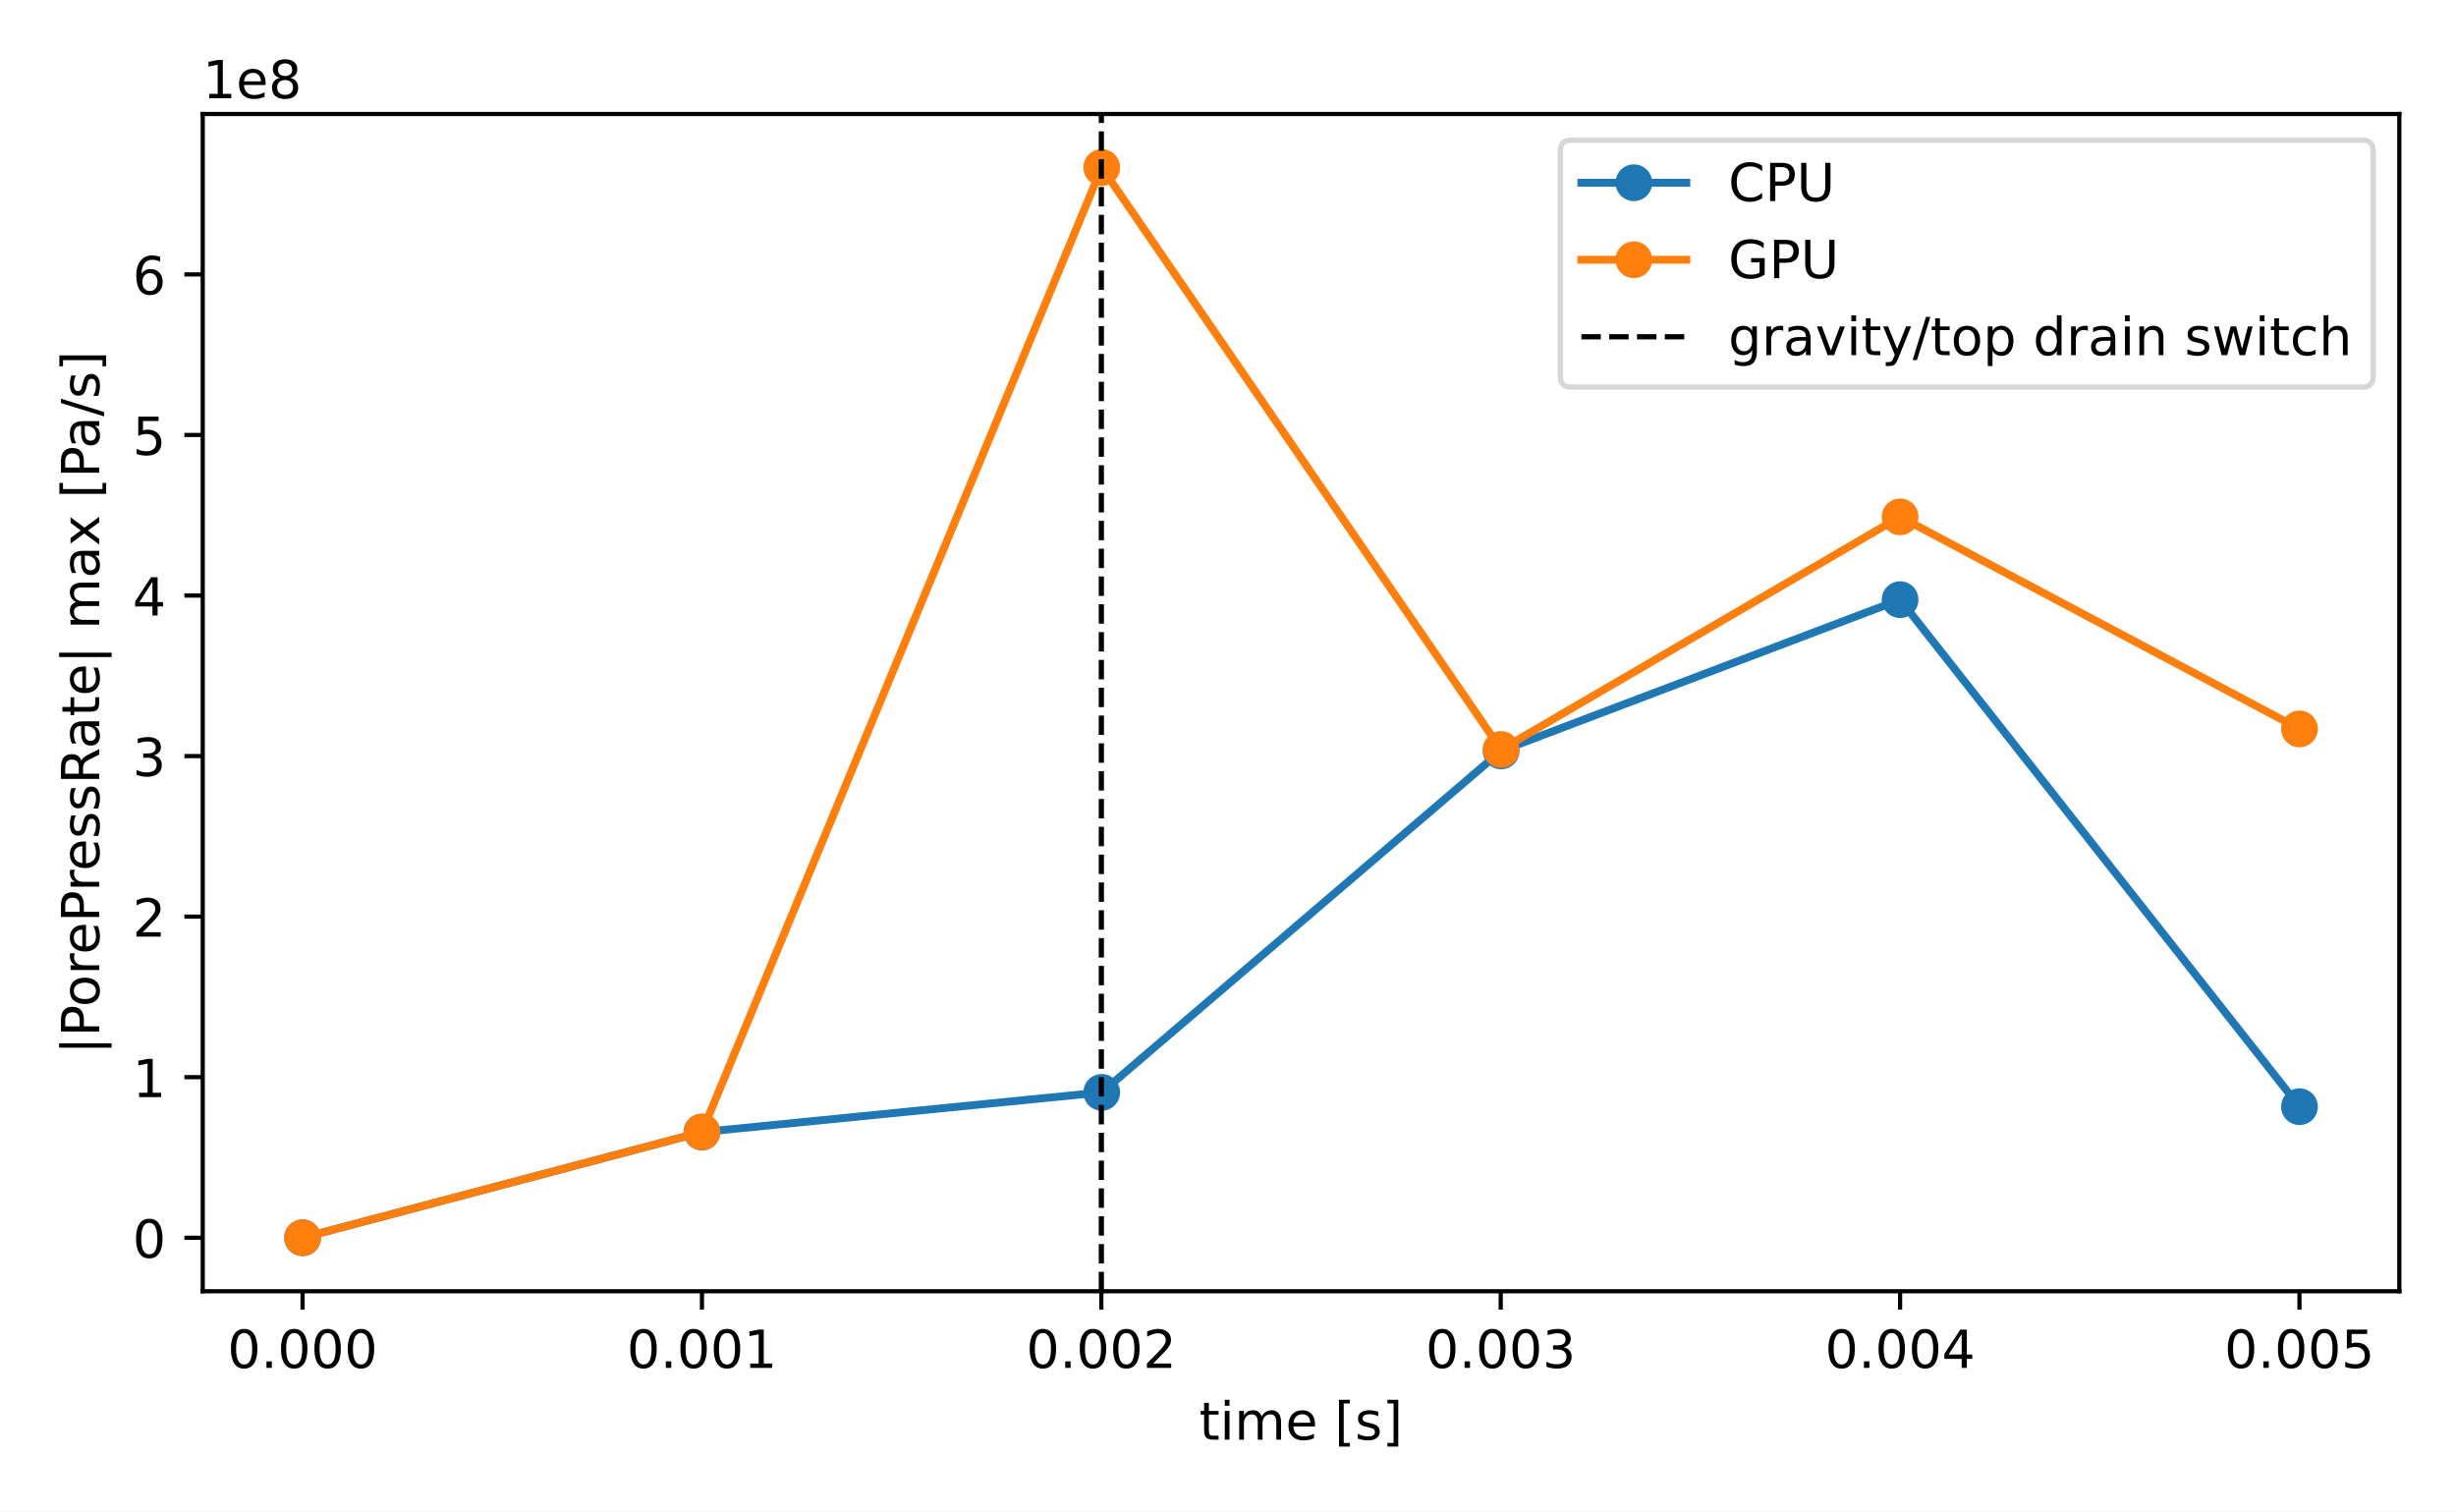
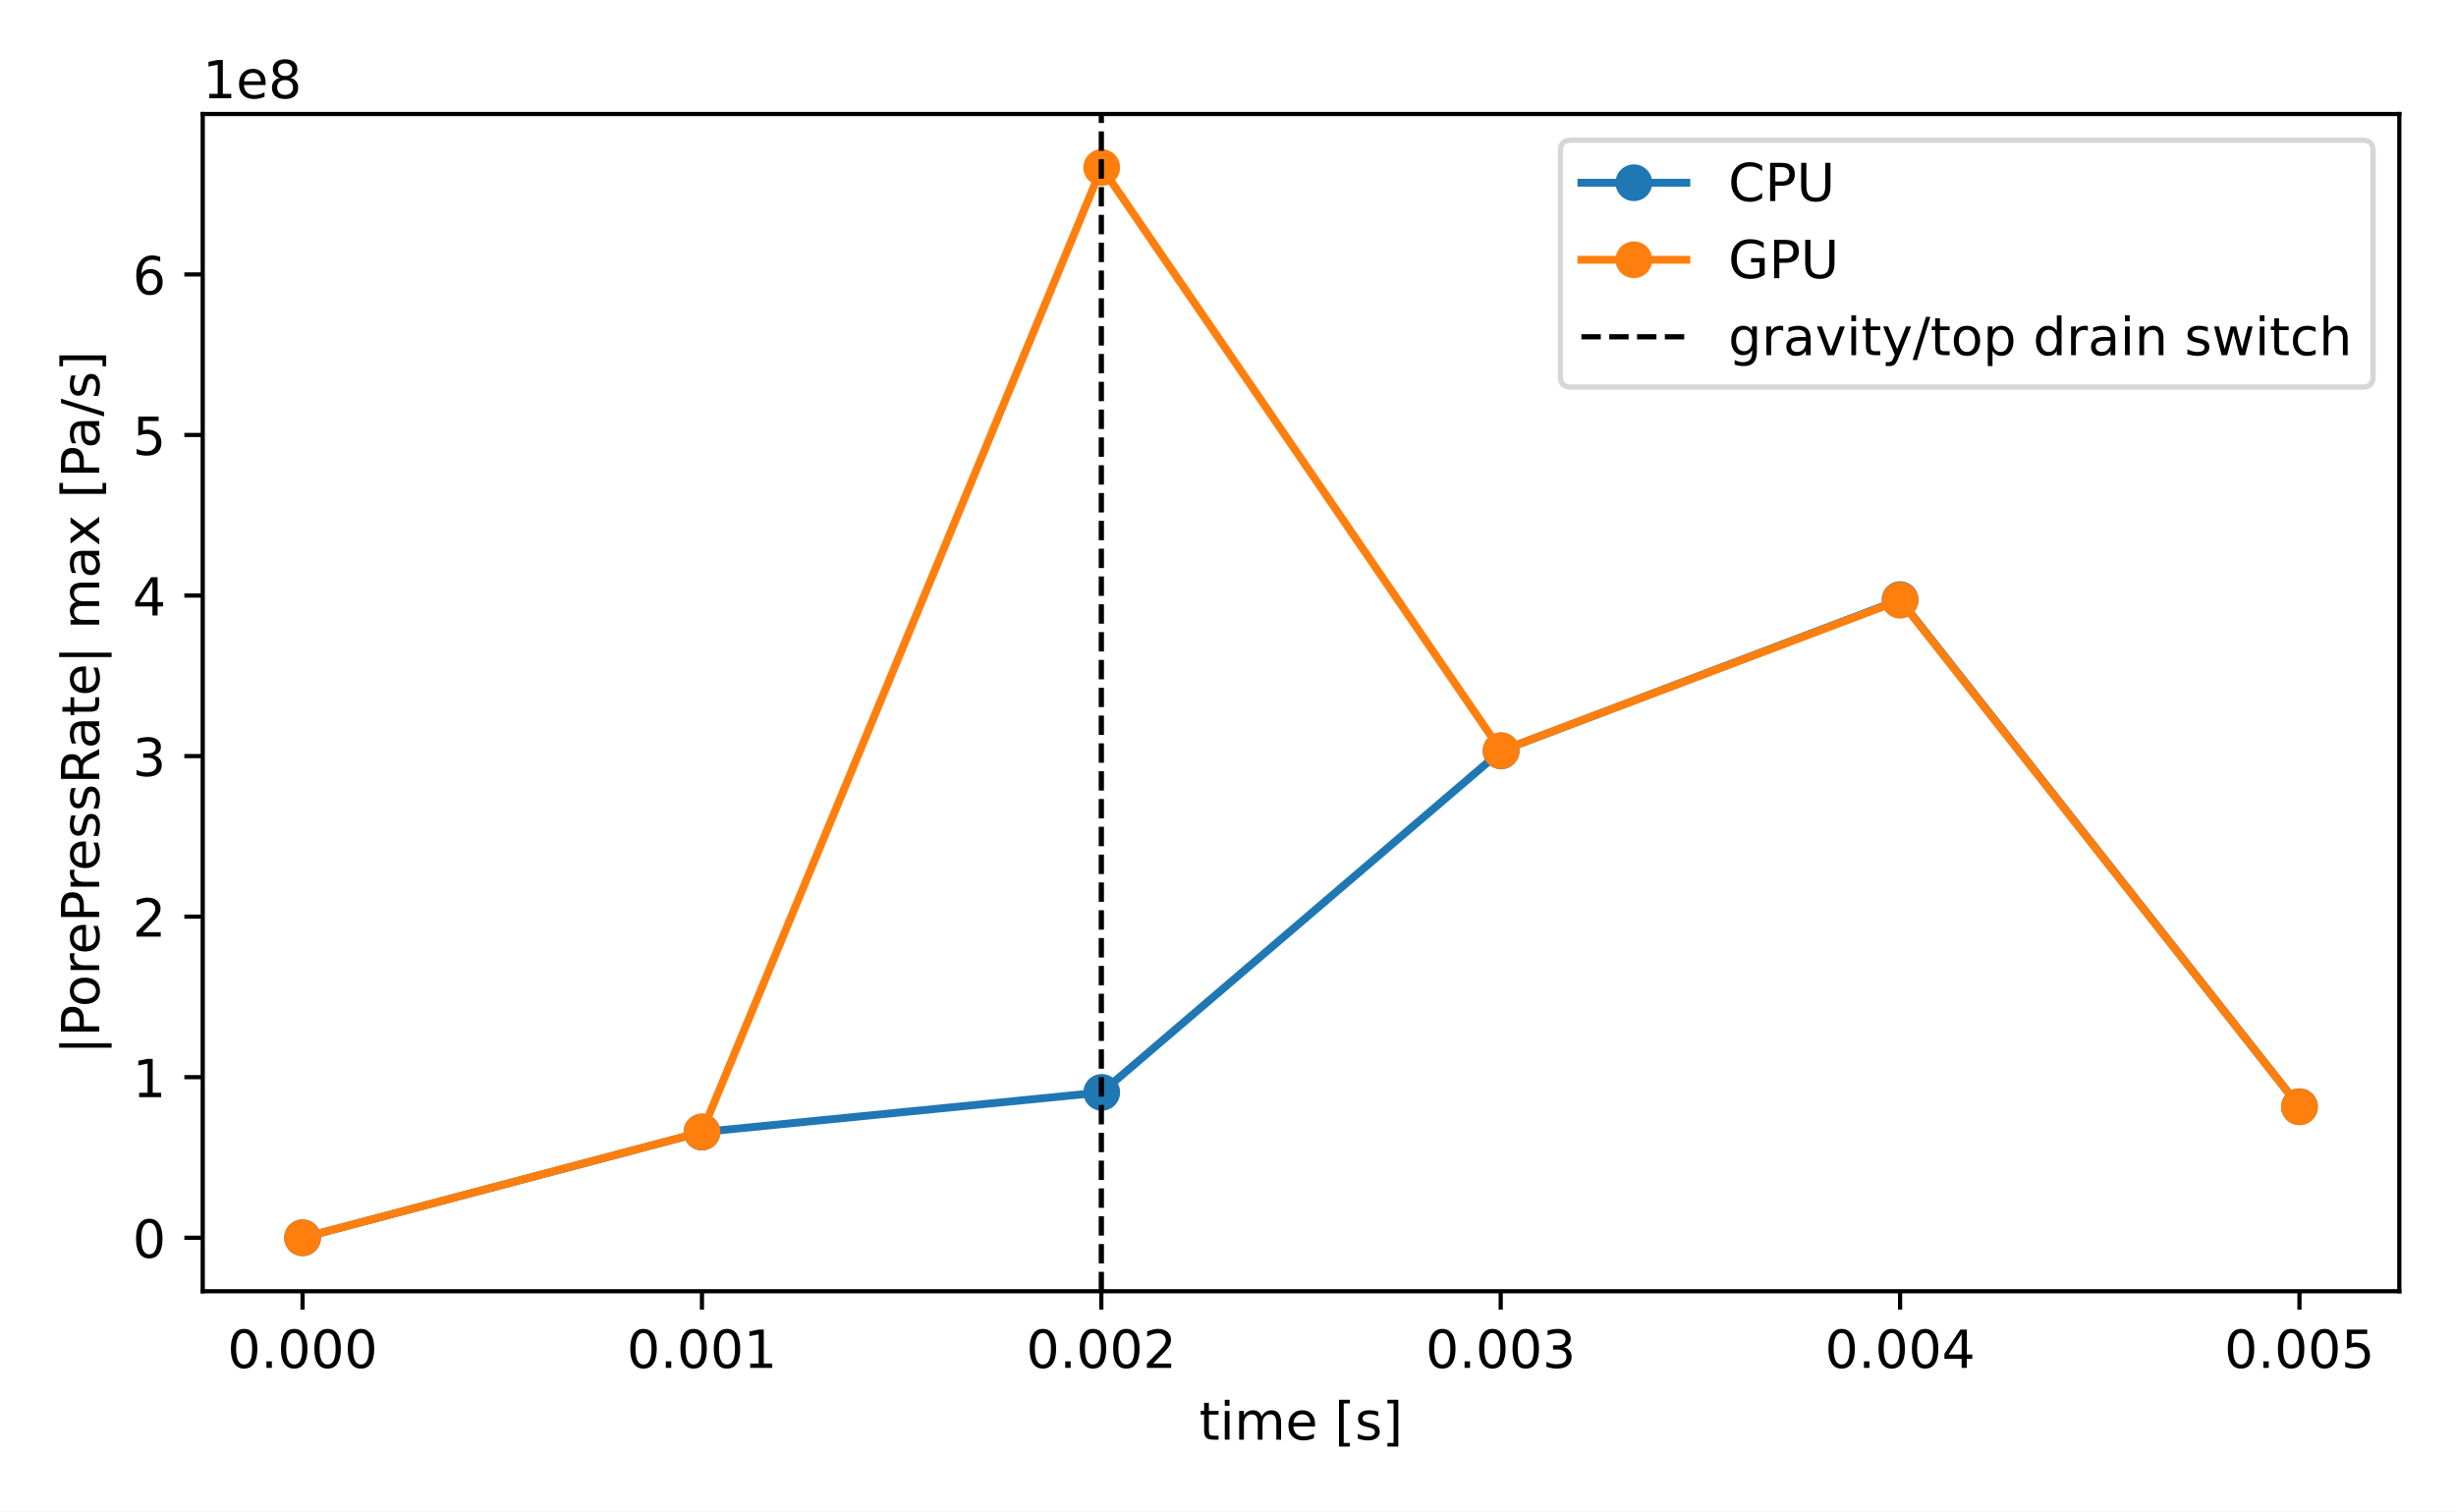
<svg xmlns="http://www.w3.org/2000/svg" xmlns:xlink="http://www.w3.org/1999/xlink" width="468pt" height="288pt" viewBox="0 0 468 288" version="1.1">
  <defs>
    <style type="text/css">*{stroke-linejoin: round; stroke-linecap: butt}</style>
  </defs>
  <g id="figure_1">
    <g id="patch_1">
      <path d="M 0 288  L 468 288  L 468 0  L 0 0  z " style="fill: #ffffff" />
    </g>
    <g id="axes_1">
      <g id="patch_2">
        <path d="M 38.63 246.04  L 457.2 246.04  L 457.2 21.72  L 38.63 21.72  z " style="fill: #ffffff" />
      </g>
      <g id="matplotlib.axis_1">
        <g id="xtick_1">
          <g id="line2d_1">
            <defs>
-               <path id="m5bfee9c920" d="M 0 0  L 0 3.5  " style="stroke: #000000; stroke-width: 0.8" />
-             </defs>
-             <g>
-               <use xlink:href="#m5bfee9c920" x="57.656" y="246.04" style="stroke: #000000; stroke-width: 0.8" />
+               <path id="m0ef93a4a53" d="M 0 0  L 0 3.5  " style="stroke: #000000; stroke-width: 0.8" />
+             </defs>
+             <g>
+               <use xlink:href="#m0ef93a4a53" x="57.656" y="246.04" style="stroke: #000000; stroke-width: 0.8" />
            </g>
          </g>
          <g id="text_1">
            <g transform="translate(43.34185 260.6384) scale(0.1 -0.1)">
              <defs>
                <path id="DejaVuSans-30" d="M 2034 4250  Q 1547 4250 1301 3770  Q 1056 3291 1056 2328  Q 1056 1369 1301 889  Q 1547 409 2034 409  Q 2525 409 2770 889  Q 3016 1369 3016 2328  Q 3016 3291 2770 3770  Q 2525 4250 2034 4250  z M 2034 4750  Q 2819 4750 3233 4129  Q 3647 3509 3647 2328  Q 3647 1150 3233 529  Q 2819 -91 2034 -91  Q 1250 -91 836 529  Q 422 1150 422 2328  Q 422 3509 836 4129  Q 1250 4750 2034 4750  z " transform="scale(0.015625)" />
                <path id="DejaVuSans-2e" d="M 684 794  L 1344 794  L 1344 0  L 684 0  L 684 794  z " transform="scale(0.015625)" />
              </defs>
              <use xlink:href="#DejaVuSans-30" />
              <use xlink:href="#DejaVuSans-2e" x="63.623" />
              <use xlink:href="#DejaVuSans-30" x="95.41" />
              <use xlink:href="#DejaVuSans-30" x="159.033" />
              <use xlink:href="#DejaVuSans-30" x="222.656" />
            </g>
          </g>
        </g>
        <g id="xtick_2">
          <g id="line2d_2">
            <g>
-               <use xlink:href="#m5bfee9c920" x="133.76" y="246.04" style="stroke: #000000; stroke-width: 0.8" />
+               <use xlink:href="#m0ef93a4a53" x="133.76" y="246.04" style="stroke: #000000; stroke-width: 0.8" />
            </g>
          </g>
          <g id="text_2">
            <g transform="translate(119.4455 260.6384) scale(0.1 -0.1)">
              <defs>
                <path id="DejaVuSans-31" d="M 794 531  L 1825 531  L 1825 4091  L 703 3866  L 703 4441  L 1819 4666  L 2450 4666  L 2450 531  L 3481 531  L 3481 0  L 794 0  L 794 531  z " transform="scale(0.015625)" />
              </defs>
              <use xlink:href="#DejaVuSans-30" />
              <use xlink:href="#DejaVuSans-2e" x="63.623" />
              <use xlink:href="#DejaVuSans-30" x="95.41" />
              <use xlink:href="#DejaVuSans-30" x="159.033" />
              <use xlink:href="#DejaVuSans-31" x="222.656" />
            </g>
          </g>
        </g>
        <g id="xtick_3">
          <g id="line2d_3">
            <g>
-               <use xlink:href="#m5bfee9c920" x="209.863" y="246.04" style="stroke: #000000; stroke-width: 0.8" />
+               <use xlink:href="#m0ef93a4a53" x="209.863" y="246.04" style="stroke: #000000; stroke-width: 0.8" />
            </g>
          </g>
          <g id="text_3">
            <g transform="translate(195.5491 260.6384) scale(0.1 -0.1)">
              <defs>
                <path id="DejaVuSans-32" d="M 1228 531  L 3431 531  L 3431 0  L 469 0  L 469 531  Q 828 903 1448 1529  Q 2069 2156 2228 2338  Q 2531 2678 2651 2914  Q 2772 3150 2772 3378  Q 2772 3750 2511 3984  Q 2250 4219 1831 4219  Q 1534 4219 1204 4116  Q 875 4013 500 3803  L 500 4441  Q 881 4594 1212 4672  Q 1544 4750 1819 4750  Q 2544 4750 2975 4387  Q 3406 4025 3406 3419  Q 3406 3131 3298 2873  Q 3191 2616 2906 2266  Q 2828 2175 2409 1742  Q 1991 1309 1228 531  z " transform="scale(0.015625)" />
              </defs>
              <use xlink:href="#DejaVuSans-30" />
              <use xlink:href="#DejaVuSans-2e" x="63.623" />
              <use xlink:href="#DejaVuSans-30" x="95.41" />
              <use xlink:href="#DejaVuSans-30" x="159.033" />
              <use xlink:href="#DejaVuSans-32" x="222.656" />
            </g>
          </g>
        </g>
        <g id="xtick_4">
          <g id="line2d_4">
            <g>
-               <use xlink:href="#m5bfee9c920" x="285.967" y="246.04" style="stroke: #000000; stroke-width: 0.8" />
+               <use xlink:href="#m0ef93a4a53" x="285.967" y="246.04" style="stroke: #000000; stroke-width: 0.8" />
            </g>
          </g>
          <g id="text_4">
            <g transform="translate(271.6528 260.6384) scale(0.1 -0.1)">
              <defs>
                <path id="DejaVuSans-33" d="M 2597 2516  Q 3050 2419 3304 2112  Q 3559 1806 3559 1356  Q 3559 666 3084 287  Q 2609 -91 1734 -91  Q 1441 -91 1130 -33  Q 819 25 488 141  L 488 750  Q 750 597 1062 519  Q 1375 441 1716 441  Q 2309 441 2620 675  Q 2931 909 2931 1356  Q 2931 1769 2642 2001  Q 2353 2234 1838 2234  L 1294 2234  L 1294 2753  L 1863 2753  Q 2328 2753 2575 2939  Q 2822 3125 2822 3475  Q 2822 3834 2567 4026  Q 2313 4219 1838 4219  Q 1578 4219 1281 4162  Q 984 4106 628 3988  L 628 4550  Q 988 4650 1302 4700  Q 1616 4750 1894 4750  Q 2613 4750 3031 4423  Q 3450 4097 3450 3541  Q 3450 3153 3228 2886  Q 3006 2619 2597 2516  z " transform="scale(0.015625)" />
              </defs>
              <use xlink:href="#DejaVuSans-30" />
              <use xlink:href="#DejaVuSans-2e" x="63.623" />
              <use xlink:href="#DejaVuSans-30" x="95.41" />
              <use xlink:href="#DejaVuSans-30" x="159.033" />
              <use xlink:href="#DejaVuSans-33" x="222.656" />
            </g>
          </g>
        </g>
        <g id="xtick_5">
          <g id="line2d_5">
            <g>
-               <use xlink:href="#m5bfee9c920" x="362.07" y="246.04" style="stroke: #000000; stroke-width: 0.8" />
+               <use xlink:href="#m0ef93a4a53" x="362.07" y="246.04" style="stroke: #000000; stroke-width: 0.8" />
            </g>
          </g>
          <g id="text_5">
            <g transform="translate(347.7564 260.6384) scale(0.1 -0.1)">
              <defs>
                <path id="DejaVuSans-34" d="M 2419 4116  L 825 1625  L 2419 1625  L 2419 4116  z M 2253 4666  L 3047 4666  L 3047 1625  L 3713 1625  L 3713 1100  L 3047 1100  L 3047 0  L 2419 0  L 2419 1100  L 313 1100  L 313 1709  L 2253 4666  z " transform="scale(0.015625)" />
              </defs>
              <use xlink:href="#DejaVuSans-30" />
              <use xlink:href="#DejaVuSans-2e" x="63.623" />
              <use xlink:href="#DejaVuSans-30" x="95.41" />
              <use xlink:href="#DejaVuSans-30" x="159.033" />
              <use xlink:href="#DejaVuSans-34" x="222.656" />
            </g>
          </g>
        </g>
        <g id="xtick_6">
          <g id="line2d_6">
            <g>
-               <use xlink:href="#m5bfee9c920" x="438.174" y="246.04" style="stroke: #000000; stroke-width: 0.8" />
+               <use xlink:href="#m0ef93a4a53" x="438.174" y="246.04" style="stroke: #000000; stroke-width: 0.8" />
            </g>
          </g>
          <g id="text_6">
            <g transform="translate(423.86 260.6384) scale(0.1 -0.1)">
              <defs>
                <path id="DejaVuSans-35" d="M 691 4666  L 3169 4666  L 3169 4134  L 1269 4134  L 1269 2991  Q 1406 3038 1543 3061  Q 1681 3084 1819 3084  Q 2600 3084 3056 2656  Q 3513 2228 3513 1497  Q 3513 744 3044 326  Q 2575 -91 1722 -91  Q 1428 -91 1123 -41  Q 819 9 494 109  L 494 744  Q 775 591 1075 516  Q 1375 441 1709 441  Q 2250 441 2565 725  Q 2881 1009 2881 1497  Q 2881 1984 2565 2268  Q 2250 2553 1709 2553  Q 1456 2553 1204 2497  Q 953 2441 691 2322  L 691 4666  z " transform="scale(0.015625)" />
              </defs>
              <use xlink:href="#DejaVuSans-30" />
              <use xlink:href="#DejaVuSans-2e" x="63.623" />
              <use xlink:href="#DejaVuSans-30" x="95.41" />
              <use xlink:href="#DejaVuSans-30" x="159.033" />
              <use xlink:href="#DejaVuSans-35" x="222.656" />
            </g>
          </g>
        </g>
        <g id="text_7">
          <g transform="translate(228.5236 274.3166) scale(0.1 -0.1)">
            <defs>
              <path id="DejaVuSans-74" d="M 1172 4494  L 1172 3500  L 2356 3500  L 2356 3053  L 1172 3053  L 1172 1153  Q 1172 725 1289 603  Q 1406 481 1766 481  L 2356 481  L 2356 0  L 1766 0  Q 1100 0 847 248  Q 594 497 594 1153  L 594 3053  L 172 3053  L 172 3500  L 594 3500  L 594 4494  L 1172 4494  z " transform="scale(0.015625)" />
              <path id="DejaVuSans-69" d="M 603 3500  L 1178 3500  L 1178 0  L 603 0  L 603 3500  z M 603 4863  L 1178 4863  L 1178 4134  L 603 4134  L 603 4863  z " transform="scale(0.015625)" />
              <path id="DejaVuSans-6d" d="M 3328 2828  Q 3544 3216 3844 3400  Q 4144 3584 4550 3584  Q 5097 3584 5394 3201  Q 5691 2819 5691 2113  L 5691 0  L 5113 0  L 5113 2094  Q 5113 2597 4934 2840  Q 4756 3084 4391 3084  Q 3944 3084 3684 2787  Q 3425 2491 3425 1978  L 3425 0  L 2847 0  L 2847 2094  Q 2847 2600 2669 2842  Q 2491 3084 2119 3084  Q 1678 3084 1418 2786  Q 1159 2488 1159 1978  L 1159 0  L 581 0  L 581 3500  L 1159 3500  L 1159 2956  Q 1356 3278 1631 3431  Q 1906 3584 2284 3584  Q 2666 3584 2933 3390  Q 3200 3197 3328 2828  z " transform="scale(0.015625)" />
              <path id="DejaVuSans-65" d="M 3597 1894  L 3597 1613  L 953 1613  Q 991 1019 1311 708  Q 1631 397 2203 397  Q 2534 397 2845 478  Q 3156 559 3463 722  L 3463 178  Q 3153 47 2828 -22  Q 2503 -91 2169 -91  Q 1331 -91 842 396  Q 353 884 353 1716  Q 353 2575 817 3079  Q 1281 3584 2069 3584  Q 2775 3584 3186 3129  Q 3597 2675 3597 1894  z M 3022 2063  Q 3016 2534 2758 2815  Q 2500 3097 2075 3097  Q 1594 3097 1305 2825  Q 1016 2553 972 2059  L 3022 2063  z " transform="scale(0.015625)" />
              <path id="DejaVuSans-20" transform="scale(0.015625)" />
              <path id="DejaVuSans-5b" d="M 550 4863  L 1875 4863  L 1875 4416  L 1125 4416  L 1125 -397  L 1875 -397  L 1875 -844  L 550 -844  L 550 4863  z " transform="scale(0.015625)" />
              <path id="DejaVuSans-73" d="M 2834 3397  L 2834 2853  Q 2591 2978 2328 3040  Q 2066 3103 1784 3103  Q 1356 3103 1142 2972  Q 928 2841 928 2578  Q 928 2378 1081 2264  Q 1234 2150 1697 2047  L 1894 2003  Q 2506 1872 2764 1633  Q 3022 1394 3022 966  Q 3022 478 2636 193  Q 2250 -91 1575 -91  Q 1294 -91 989 -36  Q 684 19 347 128  L 347 722  Q 666 556 975 473  Q 1284 391 1588 391  Q 1994 391 2212 530  Q 2431 669 2431 922  Q 2431 1156 2273 1281  Q 2116 1406 1581 1522  L 1381 1569  Q 847 1681 609 1914  Q 372 2147 372 2553  Q 372 3047 722 3315  Q 1072 3584 1716 3584  Q 2034 3584 2315 3537  Q 2597 3491 2834 3397  z " transform="scale(0.015625)" />
              <path id="DejaVuSans-5d" d="M 1947 4863  L 1947 -844  L 622 -844  L 622 -397  L 1369 -397  L 1369 4416  L 622 4416  L 622 4863  L 1947 4863  z " transform="scale(0.015625)" />
            </defs>
            <use xlink:href="#DejaVuSans-74" />
            <use xlink:href="#DejaVuSans-69" x="39.209" />
            <use xlink:href="#DejaVuSans-6d" x="66.992" />
            <use xlink:href="#DejaVuSans-65" x="164.404" />
            <use xlink:href="#DejaVuSans-20" x="225.928" />
            <use xlink:href="#DejaVuSans-5b" x="257.715" />
            <use xlink:href="#DejaVuSans-73" x="296.729" />
            <use xlink:href="#DejaVuSans-5d" x="348.828" />
          </g>
        </g>
      </g>
      <g id="matplotlib.axis_2">
        <g id="ytick_1">
          <g id="line2d_7">
            <defs>
-               <path id="m6e1c27baa4" d="M 0 0  L -3.5 0  " style="stroke: #000000; stroke-width: 0.8" />
-             </defs>
-             <g>
-               <use xlink:href="#m6e1c27baa4" x="38.63" y="235.844" style="stroke: #000000; stroke-width: 0.8" />
+               <path id="ma1f3038217" d="M 0 0  L -3.5 0  " style="stroke: #000000; stroke-width: 0.8" />
+             </defs>
+             <g>
+               <use xlink:href="#ma1f3038217" x="38.63" y="235.844" style="stroke: #000000; stroke-width: 0.8" />
            </g>
          </g>
          <g id="text_8">
            <g transform="translate(25.2675 239.6429) scale(0.1 -0.1)">
              <use xlink:href="#DejaVuSans-30" />
            </g>
          </g>
        </g>
        <g id="ytick_2">
          <g id="line2d_8">
            <g>
-               <use xlink:href="#m6e1c27baa4" x="38.63" y="205.251" style="stroke: #000000; stroke-width: 0.8" />
+               <use xlink:href="#ma1f3038217" x="38.63" y="205.251" style="stroke: #000000; stroke-width: 0.8" />
            </g>
          </g>
          <g id="text_9">
            <g transform="translate(25.2675 209.0504) scale(0.1 -0.1)">
              <use xlink:href="#DejaVuSans-31" />
            </g>
          </g>
        </g>
        <g id="ytick_3">
          <g id="line2d_9">
            <g>
-               <use xlink:href="#m6e1c27baa4" x="38.63" y="174.659" style="stroke: #000000; stroke-width: 0.8" />
+               <use xlink:href="#ma1f3038217" x="38.63" y="174.659" style="stroke: #000000; stroke-width: 0.8" />
            </g>
          </g>
          <g id="text_10">
            <g transform="translate(25.2675 178.458) scale(0.1 -0.1)">
              <use xlink:href="#DejaVuSans-32" />
            </g>
          </g>
        </g>
        <g id="ytick_4">
          <g id="line2d_10">
            <g>
-               <use xlink:href="#m6e1c27baa4" x="38.63" y="144.066" style="stroke: #000000; stroke-width: 0.8" />
+               <use xlink:href="#ma1f3038217" x="38.63" y="144.066" style="stroke: #000000; stroke-width: 0.8" />
            </g>
          </g>
          <g id="text_11">
            <g transform="translate(25.2675 147.8655) scale(0.1 -0.1)">
              <use xlink:href="#DejaVuSans-33" />
            </g>
          </g>
        </g>
        <g id="ytick_5">
          <g id="line2d_11">
            <g>
-               <use xlink:href="#m6e1c27baa4" x="38.63" y="113.474" style="stroke: #000000; stroke-width: 0.8" />
+               <use xlink:href="#ma1f3038217" x="38.63" y="113.474" style="stroke: #000000; stroke-width: 0.8" />
            </g>
          </g>
          <g id="text_12">
            <g transform="translate(25.2675 117.2731) scale(0.1 -0.1)">
              <use xlink:href="#DejaVuSans-34" />
            </g>
          </g>
        </g>
        <g id="ytick_6">
          <g id="line2d_12">
            <g>
-               <use xlink:href="#m6e1c27baa4" x="38.63" y="82.881" style="stroke: #000000; stroke-width: 0.8" />
+               <use xlink:href="#ma1f3038217" x="38.63" y="82.881" style="stroke: #000000; stroke-width: 0.8" />
            </g>
          </g>
          <g id="text_13">
            <g transform="translate(25.2675 86.68064) scale(0.1 -0.1)">
              <use xlink:href="#DejaVuSans-35" />
            </g>
          </g>
        </g>
        <g id="ytick_7">
          <g id="line2d_13">
            <g>
-               <use xlink:href="#m6e1c27baa4" x="38.63" y="52.289" style="stroke: #000000; stroke-width: 0.8" />
+               <use xlink:href="#ma1f3038217" x="38.63" y="52.289" style="stroke: #000000; stroke-width: 0.8" />
            </g>
          </g>
          <g id="text_14">
            <g transform="translate(25.2675 56.08819) scale(0.1 -0.1)">
              <defs>
                <path id="DejaVuSans-36" d="M 2113 2584  Q 1688 2584 1439 2293  Q 1191 2003 1191 1497  Q 1191 994 1439 701  Q 1688 409 2113 409  Q 2538 409 2786 701  Q 3034 994 3034 1497  Q 3034 2003 2786 2293  Q 2538 2584 2113 2584  z M 3366 4563  L 3366 3988  Q 3128 4100 2886 4159  Q 2644 4219 2406 4219  Q 1781 4219 1451 3797  Q 1122 3375 1075 2522  Q 1259 2794 1537 2939  Q 1816 3084 2150 3084  Q 2853 3084 3261 2657  Q 3669 2231 3669 1497  Q 3669 778 3244 343  Q 2819 -91 2113 -91  Q 1303 -91 875 529  Q 447 1150 447 2328  Q 447 3434 972 4092  Q 1497 4750 2381 4750  Q 2619 4750 2861 4703  Q 3103 4656 3366 4563  z " transform="scale(0.015625)" />
              </defs>
              <use xlink:href="#DejaVuSans-36" />
            </g>
          </g>
        </g>
        <g id="text_15">
          <g transform="translate(18.90969 200.8964) rotate(-90) scale(0.1 -0.1)">
            <defs>
              <path id="DejaVuSans-7c" d="M 1344 4891  L 1344 -1509  L 813 -1509  L 813 4891  L 1344 4891  z " transform="scale(0.015625)" />
              <path id="DejaVuSans-50" d="M 1259 4147  L 1259 2394  L 2053 2394  Q 2494 2394 2734 2622  Q 2975 2850 2975 3272  Q 2975 3691 2734 3919  Q 2494 4147 2053 4147  L 1259 4147  z M 628 4666  L 2053 4666  Q 2838 4666 3239 4311  Q 3641 3956 3641 3272  Q 3641 2581 3239 2228  Q 2838 1875 2053 1875  L 1259 1875  L 1259 0  L 628 0  L 628 4666  z " transform="scale(0.015625)" />
              <path id="DejaVuSans-6f" d="M 1959 3097  Q 1497 3097 1228 2736  Q 959 2375 959 1747  Q 959 1119 1226 758  Q 1494 397 1959 397  Q 2419 397 2687 759  Q 2956 1122 2956 1747  Q 2956 2369 2687 2733  Q 2419 3097 1959 3097  z M 1959 3584  Q 2709 3584 3137 3096  Q 3566 2609 3566 1747  Q 3566 888 3137 398  Q 2709 -91 1959 -91  Q 1206 -91 779 398  Q 353 888 353 1747  Q 353 2609 779 3096  Q 1206 3584 1959 3584  z " transform="scale(0.015625)" />
              <path id="DejaVuSans-72" d="M 2631 2963  Q 2534 3019 2420 3045  Q 2306 3072 2169 3072  Q 1681 3072 1420 2755  Q 1159 2438 1159 1844  L 1159 0  L 581 0  L 581 3500  L 1159 3500  L 1159 2956  Q 1341 3275 1631 3429  Q 1922 3584 2338 3584  Q 2397 3584 2469 3576  Q 2541 3569 2628 3553  L 2631 2963  z " transform="scale(0.015625)" />
              <path id="DejaVuSans-52" d="M 2841 2188  Q 3044 2119 3236 1894  Q 3428 1669 3622 1275  L 4263 0  L 3584 0  L 2988 1197  Q 2756 1666 2539 1819  Q 2322 1972 1947 1972  L 1259 1972  L 1259 0  L 628 0  L 628 4666  L 2053 4666  Q 2853 4666 3247 4331  Q 3641 3997 3641 3322  Q 3641 2881 3436 2590  Q 3231 2300 2841 2188  z M 1259 4147  L 1259 2491  L 2053 2491  Q 2509 2491 2742 2702  Q 2975 2913 2975 3322  Q 2975 3731 2742 3939  Q 2509 4147 2053 4147  L 1259 4147  z " transform="scale(0.015625)" />
              <path id="DejaVuSans-61" d="M 2194 1759  Q 1497 1759 1228 1600  Q 959 1441 959 1056  Q 959 750 1161 570  Q 1363 391 1709 391  Q 2188 391 2477 730  Q 2766 1069 2766 1631  L 2766 1759  L 2194 1759  z M 3341 1997  L 3341 0  L 2766 0  L 2766 531  Q 2569 213 2275 61  Q 1981 -91 1556 -91  Q 1019 -91 701 211  Q 384 513 384 1019  Q 384 1609 779 1909  Q 1175 2209 1959 2209  L 2766 2209  L 2766 2266  Q 2766 2663 2505 2880  Q 2244 3097 1772 3097  Q 1472 3097 1187 3025  Q 903 2953 641 2809  L 641 3341  Q 956 3463 1253 3523  Q 1550 3584 1831 3584  Q 2591 3584 2966 3190  Q 3341 2797 3341 1997  z " transform="scale(0.015625)" />
              <path id="DejaVuSans-78" d="M 3513 3500  L 2247 1797  L 3578 0  L 2900 0  L 1881 1375  L 863 0  L 184 0  L 1544 1831  L 300 3500  L 978 3500  L 1906 2253  L 2834 3500  L 3513 3500  z " transform="scale(0.015625)" />
              <path id="DejaVuSans-2f" d="M 1625 4666  L 2156 4666  L 531 -594  L 0 -594  L 1625 4666  z " transform="scale(0.015625)" />
            </defs>
            <use xlink:href="#DejaVuSans-7c" />
            <use xlink:href="#DejaVuSans-50" x="33.691" />
            <use xlink:href="#DejaVuSans-6f" x="90.369" />
            <use xlink:href="#DejaVuSans-72" x="151.551" />
            <use xlink:href="#DejaVuSans-65" x="190.414" />
            <use xlink:href="#DejaVuSans-50" x="251.938" />
            <use xlink:href="#DejaVuSans-72" x="310.49" />
            <use xlink:href="#DejaVuSans-65" x="349.354" />
            <use xlink:href="#DejaVuSans-73" x="410.877" />
            <use xlink:href="#DejaVuSans-73" x="462.977" />
            <use xlink:href="#DejaVuSans-52" x="515.076" />
            <use xlink:href="#DejaVuSans-61" x="582.309" />
            <use xlink:href="#DejaVuSans-74" x="643.588" />
            <use xlink:href="#DejaVuSans-65" x="682.797" />
            <use xlink:href="#DejaVuSans-7c" x="744.32" />
            <use xlink:href="#DejaVuSans-20" x="778.012" />
            <use xlink:href="#DejaVuSans-6d" x="809.799" />
            <use xlink:href="#DejaVuSans-61" x="907.211" />
            <use xlink:href="#DejaVuSans-78" x="968.49" />
            <use xlink:href="#DejaVuSans-20" x="1027.67" />
            <use xlink:href="#DejaVuSans-5b" x="1059.457" />
            <use xlink:href="#DejaVuSans-50" x="1098.471" />
            <use xlink:href="#DejaVuSans-61" x="1154.273" />
            <use xlink:href="#DejaVuSans-2f" x="1215.553" />
            <use xlink:href="#DejaVuSans-73" x="1249.244" />
            <use xlink:href="#DejaVuSans-5d" x="1301.344" />
          </g>
        </g>
        <g id="text_16">
          <g transform="translate(38.63 18.72) scale(0.1 -0.1)">
            <defs>
              <path id="DejaVuSans-38" d="M 2034 2216  Q 1584 2216 1326 1975  Q 1069 1734 1069 1313  Q 1069 891 1326 650  Q 1584 409 2034 409  Q 2484 409 2743 651  Q 3003 894 3003 1313  Q 3003 1734 2745 1975  Q 2488 2216 2034 2216  z M 1403 2484  Q 997 2584 770 2862  Q 544 3141 544 3541  Q 544 4100 942 4425  Q 1341 4750 2034 4750  Q 2731 4750 3128 4425  Q 3525 4100 3525 3541  Q 3525 3141 3298 2862  Q 3072 2584 2669 2484  Q 3125 2378 3379 2068  Q 3634 1759 3634 1313  Q 3634 634 3220 271  Q 2806 -91 2034 -91  Q 1263 -91 848 271  Q 434 634 434 1313  Q 434 1759 690 2068  Q 947 2378 1403 2484  z M 1172 3481  Q 1172 3119 1398 2916  Q 1625 2713 2034 2713  Q 2441 2713 2670 2916  Q 2900 3119 2900 3481  Q 2900 3844 2670 4047  Q 2441 4250 2034 4250  Q 1625 4250 1398 4047  Q 1172 3844 1172 3481  z " transform="scale(0.015625)" />
            </defs>
            <use xlink:href="#DejaVuSans-31" />
            <use xlink:href="#DejaVuSans-65" x="63.623" />
            <use xlink:href="#DejaVuSans-38" x="125.146" />
          </g>
        </g>
      </g>
      <g id="line2d_14">
-         <path d="M 57.656 235.844  L 133.76 215.708  L 209.939 208.146  L 286.043 143.076  L 362.07 114.26  L 438.174 210.872  " clip-path="url(#pcc88f2e8cf)" style="fill: none; stroke: #1f77b4; stroke-width: 1.5; stroke-linecap: square" />
+         <path d="M 57.656 235.844  L 133.76 215.708  L 209.939 208.146  L 286.043 143.076  L 362.07 114.26  L 438.174 210.872  " clip-path="url(#p7e576818bc)" style="fill: none; stroke: #1f77b4; stroke-width: 1.5; stroke-linecap: square" />
        <defs>
-           <path id="mb644458718" d="M 0 3  C 0.796 3 1.559 2.684 2.121 2.121  C 2.684 1.559 3 0.796 3 0  C 3 -0.796 2.684 -1.559 2.121 -2.121  C 1.559 -2.684 0.796 -3 0 -3  C -0.796 -3 -1.559 -2.684 -2.121 -2.121  C -2.684 -1.559 -3 -0.796 -3 0  C -3 0.796 -2.684 1.559 -2.121 2.121  C -1.559 2.684 -0.796 3 0 3  z " style="stroke: #1f77b4" />
+           <path id="m016adfa12a" d="M 0 3  C 0.796 3 1.559 2.684 2.121 2.121  C 2.684 1.559 3 0.796 3 0  C 3 -0.796 2.684 -1.559 2.121 -2.121  C 1.559 -2.684 0.796 -3 0 -3  C -0.796 -3 -1.559 -2.684 -2.121 -2.121  C -2.684 -1.559 -3 -0.796 -3 0  C -3 0.796 -2.684 1.559 -2.121 2.121  C -1.559 2.684 -0.796 3 0 3  z " style="stroke: #1f77b4" />
        </defs>
-         <g clip-path="url(#pcc88f2e8cf)">
-           <use xlink:href="#mb644458718" x="57.656" y="235.844" style="fill: #1f77b4; stroke: #1f77b4" />
-           <use xlink:href="#mb644458718" x="133.76" y="215.708" style="fill: #1f77b4; stroke: #1f77b4" />
-           <use xlink:href="#mb644458718" x="209.939" y="208.146" style="fill: #1f77b4; stroke: #1f77b4" />
-           <use xlink:href="#mb644458718" x="286.043" y="143.076" style="fill: #1f77b4; stroke: #1f77b4" />
-           <use xlink:href="#mb644458718" x="362.07" y="114.26" style="fill: #1f77b4; stroke: #1f77b4" />
-           <use xlink:href="#mb644458718" x="438.174" y="210.872" style="fill: #1f77b4; stroke: #1f77b4" />
+         <g clip-path="url(#p7e576818bc)">
+           <use xlink:href="#m016adfa12a" x="57.656" y="235.844" style="fill: #1f77b4; stroke: #1f77b4" />
+           <use xlink:href="#m016adfa12a" x="133.76" y="215.708" style="fill: #1f77b4; stroke: #1f77b4" />
+           <use xlink:href="#m016adfa12a" x="209.939" y="208.146" style="fill: #1f77b4; stroke: #1f77b4" />
+           <use xlink:href="#m016adfa12a" x="286.043" y="143.076" style="fill: #1f77b4; stroke: #1f77b4" />
+           <use xlink:href="#m016adfa12a" x="362.07" y="114.26" style="fill: #1f77b4; stroke: #1f77b4" />
+           <use xlink:href="#m016adfa12a" x="438.174" y="210.872" style="fill: #1f77b4; stroke: #1f77b4" />
        </g>
      </g>
      <g id="line2d_15">
-         <path d="M 57.656 235.844  L 133.76 215.693  L 209.939 31.916  L 286.043 142.812  L 362.07 98.479  L 438.174 138.892  " clip-path="url(#pcc88f2e8cf)" style="fill: none; stroke: #ff7f0e; stroke-width: 1.5; stroke-linecap: square" />
+         <path d="M 57.656 235.844  L 133.76 215.693  L 209.939 31.916  L 286.043 143.044  L 362.07 114.369  L 438.174 210.892  " clip-path="url(#p7e576818bc)" style="fill: none; stroke: #ff7f0e; stroke-width: 1.5; stroke-linecap: square" />
        <defs>
-           <path id="md96348b64a" d="M 0 3  C 0.796 3 1.559 2.684 2.121 2.121  C 2.684 1.559 3 0.796 3 0  C 3 -0.796 2.684 -1.559 2.121 -2.121  C 1.559 -2.684 0.796 -3 0 -3  C -0.796 -3 -1.559 -2.684 -2.121 -2.121  C -2.684 -1.559 -3 -0.796 -3 0  C -3 0.796 -2.684 1.559 -2.121 2.121  C -1.559 2.684 -0.796 3 0 3  z " style="stroke: #ff7f0e" />
+           <path id="m103442058c" d="M 0 3  C 0.796 3 1.559 2.684 2.121 2.121  C 2.684 1.559 3 0.796 3 0  C 3 -0.796 2.684 -1.559 2.121 -2.121  C 1.559 -2.684 0.796 -3 0 -3  C -0.796 -3 -1.559 -2.684 -2.121 -2.121  C -2.684 -1.559 -3 -0.796 -3 0  C -3 0.796 -2.684 1.559 -2.121 2.121  C -1.559 2.684 -0.796 3 0 3  z " style="stroke: #ff7f0e" />
        </defs>
-         <g clip-path="url(#pcc88f2e8cf)">
-           <use xlink:href="#md96348b64a" x="57.656" y="235.844" style="fill: #ff7f0e; stroke: #ff7f0e" />
-           <use xlink:href="#md96348b64a" x="133.76" y="215.693" style="fill: #ff7f0e; stroke: #ff7f0e" />
-           <use xlink:href="#md96348b64a" x="209.939" y="31.916" style="fill: #ff7f0e; stroke: #ff7f0e" />
-           <use xlink:href="#md96348b64a" x="286.043" y="142.812" style="fill: #ff7f0e; stroke: #ff7f0e" />
-           <use xlink:href="#md96348b64a" x="362.07" y="98.479" style="fill: #ff7f0e; stroke: #ff7f0e" />
-           <use xlink:href="#md96348b64a" x="438.174" y="138.892" style="fill: #ff7f0e; stroke: #ff7f0e" />
+         <g clip-path="url(#p7e576818bc)">
+           <use xlink:href="#m103442058c" x="57.656" y="235.844" style="fill: #ff7f0e; stroke: #ff7f0e" />
+           <use xlink:href="#m103442058c" x="133.76" y="215.693" style="fill: #ff7f0e; stroke: #ff7f0e" />
+           <use xlink:href="#m103442058c" x="209.939" y="31.916" style="fill: #ff7f0e; stroke: #ff7f0e" />
+           <use xlink:href="#m103442058c" x="286.043" y="143.044" style="fill: #ff7f0e; stroke: #ff7f0e" />
+           <use xlink:href="#m103442058c" x="362.07" y="114.369" style="fill: #ff7f0e; stroke: #ff7f0e" />
+           <use xlink:href="#m103442058c" x="438.174" y="210.892" style="fill: #ff7f0e; stroke: #ff7f0e" />
        </g>
      </g>
      <g id="line2d_16">
-         <path d="M 209.863 246.04  L 209.863 21.72  " clip-path="url(#pcc88f2e8cf)" style="fill: none; stroke-dasharray: 3.7,1.6; stroke-dashoffset: 0; stroke: #000000" />
+         <path d="M 209.863 246.04  L 209.863 21.72  " clip-path="url(#p7e576818bc)" style="fill: none; stroke-dasharray: 3.7,1.6; stroke-dashoffset: 0; stroke: #000000" />
      </g>
      <g id="patch_3">
        <path d="M 38.63 246.04  L 38.63 21.72  " style="fill: none; stroke: #000000; stroke-width: 0.8; stroke-linejoin: miter; stroke-linecap: square" />
      </g>
      <g id="patch_4">
        <path d="M 457.2 246.04  L 457.2 21.72  " style="fill: none; stroke: #000000; stroke-width: 0.8; stroke-linejoin: miter; stroke-linecap: square" />
      </g>
      <g id="patch_5">
        <path d="M 38.63 246.04  L 457.2 246.04  " style="fill: none; stroke: #000000; stroke-width: 0.8; stroke-linejoin: miter; stroke-linecap: square" />
      </g>
      <g id="patch_6">
        <path d="M 38.63 21.72  L 457.2 21.72  " style="fill: none; stroke: #000000; stroke-width: 0.8; stroke-linejoin: miter; stroke-linecap: square" />
      </g>
      <g id="legend_1">
        <g id="patch_7">
          <path d="M 299.339 73.754  L 450.2 73.754  Q 452.2 73.754 452.2 71.754  L 452.2 28.72  Q 452.2 26.72 450.2 26.72  L 299.339 26.72  Q 297.339 26.72 297.339 28.72  L 297.339 71.754  Q 297.339 73.754 299.339 73.754  z " style="fill: #ffffff; opacity: 0.8; stroke: #cccccc; stroke-linejoin: miter" />
        </g>
        <g id="line2d_17">
          <path d="M 301.339 34.818  L 311.339 34.818  L 321.339 34.818  " style="fill: none; stroke: #1f77b4; stroke-width: 1.5; stroke-linecap: square" />
          <g>
-             <use xlink:href="#mb644458718" x="311.339" y="34.818" style="fill: #1f77b4; stroke: #1f77b4" />
+             <use xlink:href="#m016adfa12a" x="311.339" y="34.818" style="fill: #1f77b4; stroke: #1f77b4" />
          </g>
        </g>
        <g id="text_17">
          <g transform="translate(329.3391 38.31844) scale(0.1 -0.1)">
            <defs>
              <path id="DejaVuSans-43" d="M 4122 4306  L 4122 3641  Q 3803 3938 3442 4084  Q 3081 4231 2675 4231  Q 1875 4231 1450 3742  Q 1025 3253 1025 2328  Q 1025 1406 1450 917  Q 1875 428 2675 428  Q 3081 428 3442 575  Q 3803 722 4122 1019  L 4122 359  Q 3791 134 3420 21  Q 3050 -91 2638 -91  Q 1578 -91 968 557  Q 359 1206 359 2328  Q 359 3453 968 4101  Q 1578 4750 2638 4750  Q 3056 4750 3426 4639  Q 3797 4528 4122 4306  z " transform="scale(0.015625)" />
              <path id="DejaVuSans-55" d="M 556 4666  L 1191 4666  L 1191 1831  Q 1191 1081 1462 751  Q 1734 422 2344 422  Q 2950 422 3222 751  Q 3494 1081 3494 1831  L 3494 4666  L 4128 4666  L 4128 1753  Q 4128 841 3676 375  Q 3225 -91 2344 -91  Q 1459 -91 1007 375  Q 556 841 556 1753  L 556 4666  z " transform="scale(0.015625)" />
            </defs>
            <use xlink:href="#DejaVuSans-43" />
            <use xlink:href="#DejaVuSans-50" x="69.824" />
            <use xlink:href="#DejaVuSans-55" x="130.127" />
          </g>
        </g>
        <g id="line2d_18">
          <path d="M 301.339 49.497  L 311.339 49.497  L 321.339 49.497  " style="fill: none; stroke: #ff7f0e; stroke-width: 1.5; stroke-linecap: square" />
          <g>
-             <use xlink:href="#md96348b64a" x="311.339" y="49.497" style="fill: #ff7f0e; stroke: #ff7f0e" />
+             <use xlink:href="#m103442058c" x="311.339" y="49.497" style="fill: #ff7f0e; stroke: #ff7f0e" />
          </g>
        </g>
        <g id="text_18">
          <g transform="translate(329.3391 52.99656) scale(0.1 -0.1)">
            <defs>
              <path id="DejaVuSans-47" d="M 3809 666  L 3809 1919  L 2778 1919  L 2778 2438  L 4434 2438  L 4434 434  Q 4069 175 3628 42  Q 3188 -91 2688 -91  Q 1594 -91 976 548  Q 359 1188 359 2328  Q 359 3472 976 4111  Q 1594 4750 2688 4750  Q 3144 4750 3555 4637  Q 3966 4525 4313 4306  L 4313 3634  Q 3963 3931 3569 4081  Q 3175 4231 2741 4231  Q 1884 4231 1454 3753  Q 1025 3275 1025 2328  Q 1025 1384 1454 906  Q 1884 428 2741 428  Q 3075 428 3337 486  Q 3600 544 3809 666  z " transform="scale(0.015625)" />
            </defs>
            <use xlink:href="#DejaVuSans-47" />
            <use xlink:href="#DejaVuSans-50" x="77.49" />
            <use xlink:href="#DejaVuSans-55" x="137.793" />
          </g>
        </g>
        <g id="line2d_19">
          <path d="M 301.339 64.175  L 311.339 64.175  L 321.339 64.175  " style="fill: none; stroke-dasharray: 3.7,1.6; stroke-dashoffset: 0; stroke: #000000" />
        </g>
        <g id="text_19">
          <g transform="translate(329.3391 67.67469) scale(0.1 -0.1)">
            <defs>
              <path id="DejaVuSans-67" d="M 2906 1791  Q 2906 2416 2648 2759  Q 2391 3103 1925 3103  Q 1463 3103 1205 2759  Q 947 2416 947 1791  Q 947 1169 1205 825  Q 1463 481 1925 481  Q 2391 481 2648 825  Q 2906 1169 2906 1791  z M 3481 434  Q 3481 -459 3084 -895  Q 2688 -1331 1869 -1331  Q 1566 -1331 1297 -1286  Q 1028 -1241 775 -1147  L 775 -588  Q 1028 -725 1275 -790  Q 1522 -856 1778 -856  Q 2344 -856 2625 -561  Q 2906 -266 2906 331  L 2906 616  Q 2728 306 2450 153  Q 2172 0 1784 0  Q 1141 0 747 490  Q 353 981 353 1791  Q 353 2603 747 3093  Q 1141 3584 1784 3584  Q 2172 3584 2450 3431  Q 2728 3278 2906 2969  L 2906 3500  L 3481 3500  L 3481 434  z " transform="scale(0.015625)" />
              <path id="DejaVuSans-76" d="M 191 3500  L 800 3500  L 1894 563  L 2988 3500  L 3597 3500  L 2284 0  L 1503 0  L 191 3500  z " transform="scale(0.015625)" />
              <path id="DejaVuSans-79" d="M 2059 -325  Q 1816 -950 1584 -1140  Q 1353 -1331 966 -1331  L 506 -1331  L 506 -850  L 844 -850  Q 1081 -850 1212 -737  Q 1344 -625 1503 -206  L 1606 56  L 191 3500  L 800 3500  L 1894 763  L 2988 3500  L 3597 3500  L 2059 -325  z " transform="scale(0.015625)" />
              <path id="DejaVuSans-70" d="M 1159 525  L 1159 -1331  L 581 -1331  L 581 3500  L 1159 3500  L 1159 2969  Q 1341 3281 1617 3432  Q 1894 3584 2278 3584  Q 2916 3584 3314 3078  Q 3713 2572 3713 1747  Q 3713 922 3314 415  Q 2916 -91 2278 -91  Q 1894 -91 1617 61  Q 1341 213 1159 525  z M 3116 1747  Q 3116 2381 2855 2742  Q 2594 3103 2138 3103  Q 1681 3103 1420 2742  Q 1159 2381 1159 1747  Q 1159 1113 1420 752  Q 1681 391 2138 391  Q 2594 391 2855 752  Q 3116 1113 3116 1747  z " transform="scale(0.015625)" />
              <path id="DejaVuSans-64" d="M 2906 2969  L 2906 4863  L 3481 4863  L 3481 0  L 2906 0  L 2906 525  Q 2725 213 2448 61  Q 2172 -91 1784 -91  Q 1150 -91 751 415  Q 353 922 353 1747  Q 353 2572 751 3078  Q 1150 3584 1784 3584  Q 2172 3584 2448 3432  Q 2725 3281 2906 2969  z M 947 1747  Q 947 1113 1208 752  Q 1469 391 1925 391  Q 2381 391 2643 752  Q 2906 1113 2906 1747  Q 2906 2381 2643 2742  Q 2381 3103 1925 3103  Q 1469 3103 1208 2742  Q 947 2381 947 1747  z " transform="scale(0.015625)" />
              <path id="DejaVuSans-6e" d="M 3513 2113  L 3513 0  L 2938 0  L 2938 2094  Q 2938 2591 2744 2837  Q 2550 3084 2163 3084  Q 1697 3084 1428 2787  Q 1159 2491 1159 1978  L 1159 0  L 581 0  L 581 3500  L 1159 3500  L 1159 2956  Q 1366 3272 1645 3428  Q 1925 3584 2291 3584  Q 2894 3584 3203 3211  Q 3513 2838 3513 2113  z " transform="scale(0.015625)" />
              <path id="DejaVuSans-77" d="M 269 3500  L 844 3500  L 1563 769  L 2278 3500  L 2956 3500  L 3675 769  L 4391 3500  L 4966 3500  L 4050 0  L 3372 0  L 2619 2869  L 1863 0  L 1184 0  L 269 3500  z " transform="scale(0.015625)" />
              <path id="DejaVuSans-63" d="M 3122 3366  L 3122 2828  Q 2878 2963 2633 3030  Q 2388 3097 2138 3097  Q 1578 3097 1268 2742  Q 959 2388 959 1747  Q 959 1106 1268 751  Q 1578 397 2138 397  Q 2388 397 2633 464  Q 2878 531 3122 666  L 3122 134  Q 2881 22 2623 -34  Q 2366 -91 2075 -91  Q 1284 -91 818 406  Q 353 903 353 1747  Q 353 2603 823 3093  Q 1294 3584 2113 3584  Q 2378 3584 2631 3529  Q 2884 3475 3122 3366  z " transform="scale(0.015625)" />
              <path id="DejaVuSans-68" d="M 3513 2113  L 3513 0  L 2938 0  L 2938 2094  Q 2938 2591 2744 2837  Q 2550 3084 2163 3084  Q 1697 3084 1428 2787  Q 1159 2491 1159 1978  L 1159 0  L 581 0  L 581 4863  L 1159 4863  L 1159 2956  Q 1366 3272 1645 3428  Q 1925 3584 2291 3584  Q 2894 3584 3203 3211  Q 3513 2838 3513 2113  z " transform="scale(0.015625)" />
            </defs>
            <use xlink:href="#DejaVuSans-67" />
            <use xlink:href="#DejaVuSans-72" x="63.477" />
            <use xlink:href="#DejaVuSans-61" x="104.59" />
            <use xlink:href="#DejaVuSans-76" x="165.869" />
            <use xlink:href="#DejaVuSans-69" x="225.049" />
            <use xlink:href="#DejaVuSans-74" x="252.832" />
            <use xlink:href="#DejaVuSans-79" x="292.041" />
            <use xlink:href="#DejaVuSans-2f" x="351.221" />
            <use xlink:href="#DejaVuSans-74" x="384.912" />
            <use xlink:href="#DejaVuSans-6f" x="424.121" />
            <use xlink:href="#DejaVuSans-70" x="485.303" />
            <use xlink:href="#DejaVuSans-20" x="548.779" />
            <use xlink:href="#DejaVuSans-64" x="580.566" />
            <use xlink:href="#DejaVuSans-72" x="644.043" />
            <use xlink:href="#DejaVuSans-61" x="685.156" />
            <use xlink:href="#DejaVuSans-69" x="746.436" />
            <use xlink:href="#DejaVuSans-6e" x="774.219" />
            <use xlink:href="#DejaVuSans-20" x="837.598" />
            <use xlink:href="#DejaVuSans-73" x="869.385" />
            <use xlink:href="#DejaVuSans-77" x="921.484" />
            <use xlink:href="#DejaVuSans-69" x="1003.271" />
            <use xlink:href="#DejaVuSans-74" x="1031.055" />
            <use xlink:href="#DejaVuSans-63" x="1070.264" />
            <use xlink:href="#DejaVuSans-68" x="1125.244" />
          </g>
        </g>
      </g>
    </g>
  </g>
  <defs>
-     <clipPath id="pcc88f2e8cf">
+     <clipPath id="p7e576818bc">
      <rect x="38.63" y="21.72" width="418.57" height="224.32" />
    </clipPath>
  </defs>
</svg>
